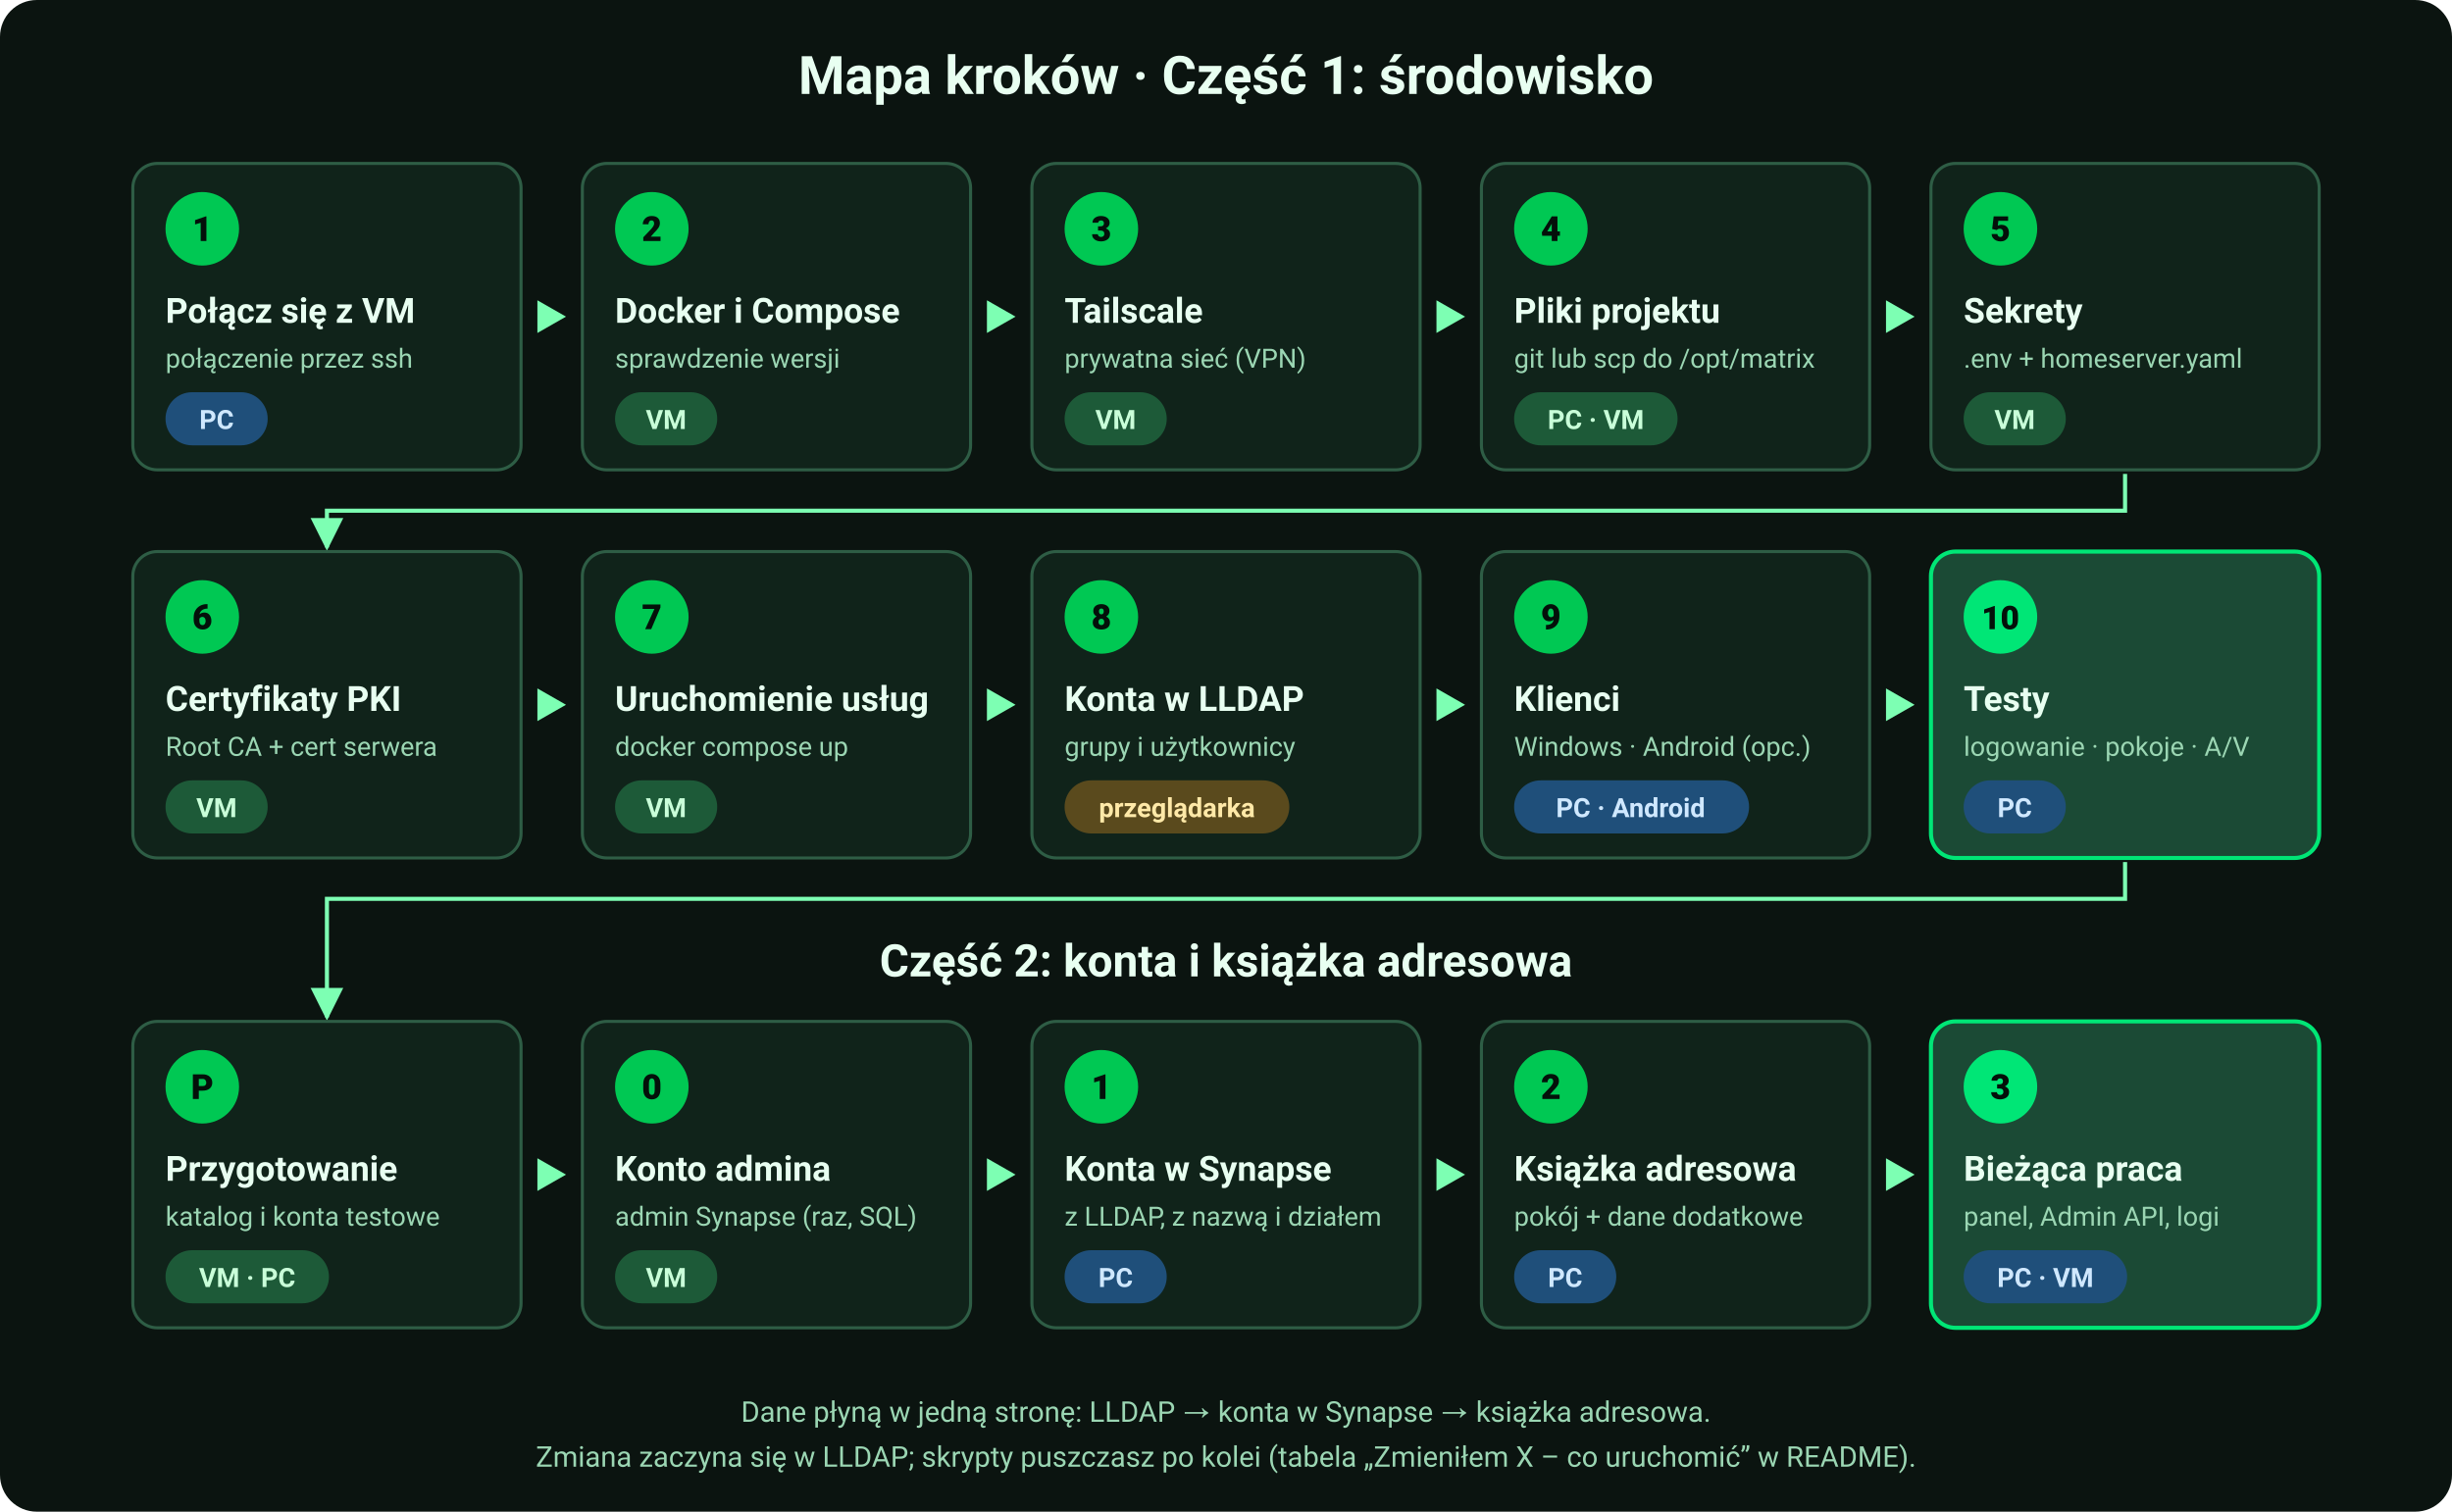
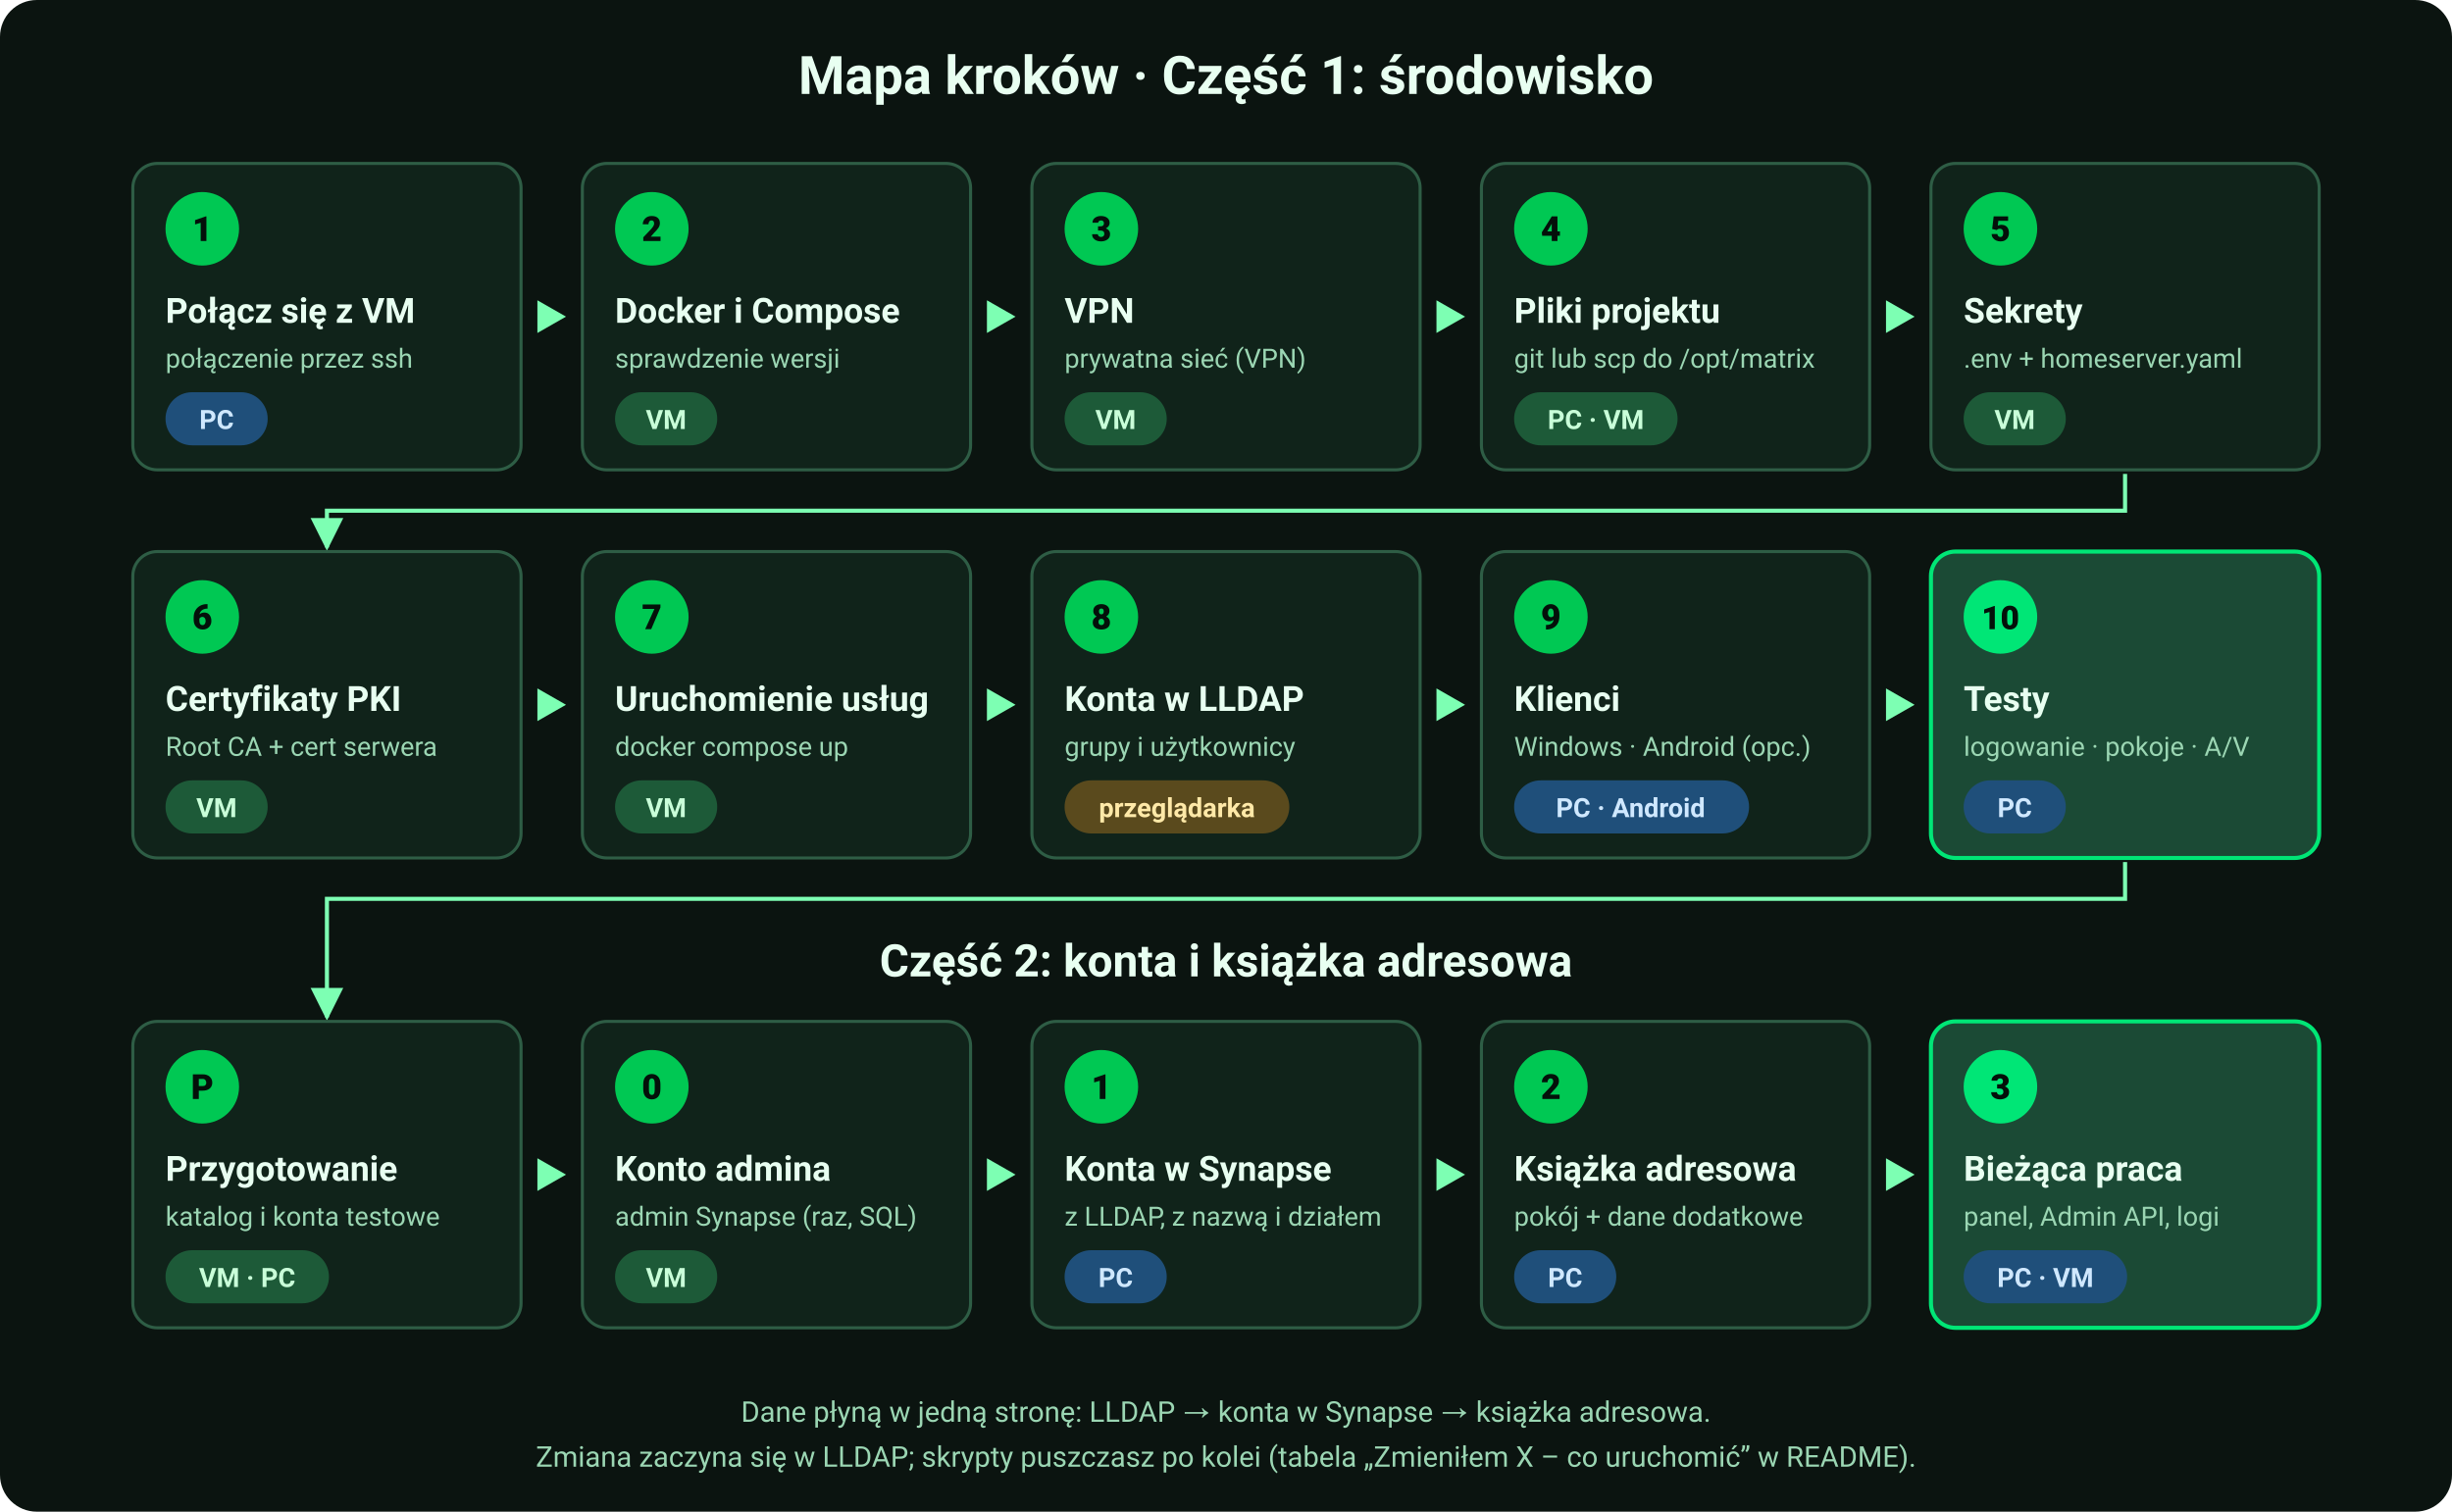
<svg xmlns="http://www.w3.org/2000/svg" viewBox="0 0 1200 740" width="1200" height="740" font-family="'Segoe UI', Roboto, Helvetica, Arial, sans-serif" role="img" aria-labelledby="t d">
  <defs>
    <marker id="arr" viewBox="0 0 10 10" refX="9" refY="5" markerWidth="8" markerHeight="8" orient="auto-start-reverse">
      <path d="M0,0 L10,5 L0,10 z" fill="#7dffb3" />
    </marker>
  </defs>
  <rect width="1200" height="740" rx="18" fill="#0b1410" />
  <text x="600" y="46" text-anchor="middle" font-size="26" font-weight="700" fill="#e8fff1">Mapa kroków · Część 1: środowisko</text>
  <rect x="65" y="80" width="190" height="150" rx="12" fill="#10231a" stroke="#2e5d45" stroke-width="1.5" />
  <circle cx="99" cy="112" r="18" fill="#00c853" />
  <text x="99" y="118" text-anchor="middle" font-size="17" font-weight="800" fill="#04100a">1</text>
  <text x="81" y="158" font-size="17" font-weight="700" fill="#e8fff1">Połącz się z VM</text>
  <text x="81" y="180" font-size="13" fill="#9bd6b3">połączenie przez ssh</text>
  <rect x="81" y="192" width="50" height="26" rx="13" fill="#1f4f7a" />
  <text x="106" y="210" text-anchor="middle" font-size="13" font-weight="700" fill="#cfe8ff">PC</text>
  <rect x="285" y="80" width="190" height="150" rx="12" fill="#10231a" stroke="#2e5d45" stroke-width="1.5" />
  <circle cx="319" cy="112" r="18" fill="#00c853" />
  <text x="319" y="118" text-anchor="middle" font-size="17" font-weight="800" fill="#04100a">2</text>
  <text x="301" y="158" font-size="17" font-weight="700" fill="#e8fff1">Docker i Compose</text>
  <text x="301" y="180" font-size="13" fill="#9bd6b3">sprawdzenie wersji</text>
  <rect x="301" y="192" width="50" height="26" rx="13" fill="#1d5a38" />
  <text x="326" y="210" text-anchor="middle" font-size="13" font-weight="700" fill="#c9ffd9">VM</text>
  <rect x="505" y="80" width="190" height="150" rx="12" fill="#10231a" stroke="#2e5d45" stroke-width="1.5" />
  <circle cx="539" cy="112" r="18" fill="#00c853" />
  <text x="539" y="118" text-anchor="middle" font-size="17" font-weight="800" fill="#04100a">3</text>
-   <text x="521" y="158" font-size="17" font-weight="700" fill="#e8fff1">Tailscale</text>
+   <text x="521" y="158" font-size="17" font-weight="700" fill="#e8fff1">VPN</text>
  <text x="521" y="180" font-size="13" fill="#9bd6b3">prywatna sieć (VPN)</text>
  <rect x="521" y="192" width="50" height="26" rx="13" fill="#1d5a38" />
  <text x="546" y="210" text-anchor="middle" font-size="13" font-weight="700" fill="#c9ffd9">VM</text>
  <rect x="725" y="80" width="190" height="150" rx="12" fill="#10231a" stroke="#2e5d45" stroke-width="1.5" />
  <circle cx="759" cy="112" r="18" fill="#00c853" />
  <text x="759" y="118" text-anchor="middle" font-size="17" font-weight="800" fill="#04100a">4</text>
  <text x="741" y="158" font-size="17" font-weight="700" fill="#e8fff1">Pliki projektu</text>
  <text x="741" y="180" font-size="13" fill="#9bd6b3">git lub scp do /opt/matrix</text>
  <rect x="741" y="192" width="80" height="26" rx="13" fill="#1d5a38" />
  <text x="781" y="210" text-anchor="middle" font-size="13" font-weight="700" fill="#c9ffd9">PC · VM</text>
  <rect x="945" y="80" width="190" height="150" rx="12" fill="#10231a" stroke="#2e5d45" stroke-width="1.5" />
  <circle cx="979" cy="112" r="18" fill="#00c853" />
  <text x="979" y="118" text-anchor="middle" font-size="17" font-weight="800" fill="#04100a">5</text>
  <text x="961" y="158" font-size="17" font-weight="700" fill="#e8fff1">Sekrety</text>
  <text x="961" y="180" font-size="13" fill="#9bd6b3">.env + homeserver.yaml</text>
  <rect x="961" y="192" width="50" height="26" rx="13" fill="#1d5a38" />
  <text x="986" y="210" text-anchor="middle" font-size="13" font-weight="700" fill="#c9ffd9">VM</text>
  <path d="M263 147 L277 155 L263 163 z" fill="#7dffb3" />
  <path d="M483 147 L497 155 L483 163 z" fill="#7dffb3" />
  <path d="M703 147 L717 155 L703 163 z" fill="#7dffb3" />
  <path d="M923 147 L937 155 L923 163 z" fill="#7dffb3" />
  <path d="M1040 232 L1040 250 L160 250 L160 268" fill="none" stroke="#7dffb3" stroke-width="2" marker-end="url(#arr)" />
  <rect x="65" y="270" width="190" height="150" rx="12" fill="#10231a" stroke="#2e5d45" stroke-width="1.5" />
  <circle cx="99" cy="302" r="18" fill="#00c853" />
  <text x="99" y="308" text-anchor="middle" font-size="17" font-weight="800" fill="#04100a">6</text>
  <text x="81" y="348" font-size="17" font-weight="700" fill="#e8fff1">Certyfikaty PKI</text>
  <text x="81" y="370" font-size="13" fill="#9bd6b3">Root CA + cert serwera</text>
  <rect x="81" y="382" width="50" height="26" rx="13" fill="#1d5a38" />
  <text x="106" y="400" text-anchor="middle" font-size="13" font-weight="700" fill="#c9ffd9">VM</text>
  <rect x="285" y="270" width="190" height="150" rx="12" fill="#10231a" stroke="#2e5d45" stroke-width="1.5" />
  <circle cx="319" cy="302" r="18" fill="#00c853" />
  <text x="319" y="308" text-anchor="middle" font-size="17" font-weight="800" fill="#04100a">7</text>
  <text x="301" y="348" font-size="17" font-weight="700" fill="#e8fff1">Uruchomienie usług</text>
  <text x="301" y="370" font-size="13" fill="#9bd6b3">docker compose up</text>
  <rect x="301" y="382" width="50" height="26" rx="13" fill="#1d5a38" />
  <text x="326" y="400" text-anchor="middle" font-size="13" font-weight="700" fill="#c9ffd9">VM</text>
  <rect x="505" y="270" width="190" height="150" rx="12" fill="#10231a" stroke="#2e5d45" stroke-width="1.5" />
  <circle cx="539" cy="302" r="18" fill="#00c853" />
  <text x="539" y="308" text-anchor="middle" font-size="17" font-weight="800" fill="#04100a">8</text>
  <text x="521" y="348" font-size="17" font-weight="700" fill="#e8fff1">Konta w LLDAP</text>
  <text x="521" y="370" font-size="13" fill="#9bd6b3">grupy i użytkownicy</text>
  <rect x="521" y="382" width="110" height="26" rx="13" fill="#5a4a1d" />
  <text x="576" y="400" text-anchor="middle" font-size="13" font-weight="700" fill="#ffe9a8">przeglądarka</text>
  <rect x="725" y="270" width="190" height="150" rx="12" fill="#10231a" stroke="#2e5d45" stroke-width="1.5" />
  <circle cx="759" cy="302" r="18" fill="#00c853" />
  <text x="759" y="308" text-anchor="middle" font-size="17" font-weight="800" fill="#04100a">9</text>
  <text x="741" y="348" font-size="17" font-weight="700" fill="#e8fff1">Klienci</text>
  <text x="741" y="370" font-size="13" fill="#9bd6b3">Windows · Android (opc.)</text>
  <rect x="741" y="382" width="115" height="26" rx="13" fill="#1f4f7a" />
  <text x="798" y="400" text-anchor="middle" font-size="13" font-weight="700" fill="#cfe8ff">PC · Android</text>
  <rect x="945" y="270" width="190" height="150" rx="12" fill="#1b4a35" stroke="#00e676" stroke-width="2" />
  <circle cx="979" cy="302" r="18" fill="#00e676" />
  <text x="979" y="308" text-anchor="middle" font-size="16" font-weight="800" fill="#04100a">10</text>
  <text x="961" y="348" font-size="17" font-weight="700" fill="#e8fff1">Testy</text>
  <text x="961" y="370" font-size="13" fill="#9bd6b3">logowanie · pokoje · A/V</text>
  <rect x="961" y="382" width="50" height="26" rx="13" fill="#1f4f7a" />
  <text x="986" y="400" text-anchor="middle" font-size="13" font-weight="700" fill="#cfe8ff">PC</text>
  <path d="M263 337 L277 345 L263 353 z" fill="#7dffb3" />
  <path d="M483 337 L497 345 L483 353 z" fill="#7dffb3" />
  <path d="M703 337 L717 345 L703 353 z" fill="#7dffb3" />
  <path d="M923 337 L937 345 L923 353 z" fill="#7dffb3" />
  <path d="M1040 422 L1040 440 L160 440 L160 498" fill="none" stroke="#7dffb3" stroke-width="2" marker-end="url(#arr)" />
  <text x="600" y="478" text-anchor="middle" font-size="22" font-weight="700" fill="#e8fff1">Część 2: konta i książka adresowa</text>
  <rect x="65" y="500" width="190" height="150" rx="12" fill="#10231a" stroke="#2e5d45" stroke-width="1.5" />
  <circle cx="99" cy="532" r="18" fill="#00c853" />
  <text x="99" y="538" text-anchor="middle" font-size="17" font-weight="800" fill="#04100a">P</text>
  <text x="81" y="578" font-size="17" font-weight="700" fill="#e8fff1">Przygotowanie</text>
  <text x="81" y="600" font-size="13" fill="#9bd6b3">katalog i konta testowe</text>
  <rect x="81" y="612" width="80" height="26" rx="13" fill="#1d5a38" />
  <text x="121" y="630" text-anchor="middle" font-size="13" font-weight="700" fill="#c9ffd9">VM · PC</text>
  <rect x="285" y="500" width="190" height="150" rx="12" fill="#10231a" stroke="#2e5d45" stroke-width="1.5" />
  <circle cx="319" cy="532" r="18" fill="#00c853" />
  <text x="319" y="538" text-anchor="middle" font-size="17" font-weight="800" fill="#04100a">0</text>
  <text x="301" y="578" font-size="17" font-weight="700" fill="#e8fff1">Konto admina</text>
  <text x="301" y="600" font-size="13" fill="#9bd6b3">admin Synapse (raz, SQL)</text>
  <rect x="301" y="612" width="50" height="26" rx="13" fill="#1d5a38" />
  <text x="326" y="630" text-anchor="middle" font-size="13" font-weight="700" fill="#c9ffd9">VM</text>
  <rect x="505" y="500" width="190" height="150" rx="12" fill="#10231a" stroke="#2e5d45" stroke-width="1.5" />
  <circle cx="539" cy="532" r="18" fill="#00c853" />
  <text x="539" y="538" text-anchor="middle" font-size="17" font-weight="800" fill="#04100a">1</text>
  <text x="521" y="578" font-size="17" font-weight="700" fill="#e8fff1">Konta w Synapse</text>
  <text x="521" y="600" font-size="13" fill="#9bd6b3">z LLDAP, z nazwą i działem</text>
  <rect x="521" y="612" width="50" height="26" rx="13" fill="#1f4f7a" />
  <text x="546" y="630" text-anchor="middle" font-size="13" font-weight="700" fill="#cfe8ff">PC</text>
  <rect x="725" y="500" width="190" height="150" rx="12" fill="#10231a" stroke="#2e5d45" stroke-width="1.5" />
  <circle cx="759" cy="532" r="18" fill="#00c853" />
  <text x="759" y="538" text-anchor="middle" font-size="17" font-weight="800" fill="#04100a">2</text>
  <text x="741" y="578" font-size="17" font-weight="700" fill="#e8fff1">Książka adresowa</text>
  <text x="741" y="600" font-size="13" fill="#9bd6b3">pokój + dane dodatkowe</text>
  <rect x="741" y="612" width="50" height="26" rx="13" fill="#1f4f7a" />
  <text x="766" y="630" text-anchor="middle" font-size="13" font-weight="700" fill="#cfe8ff">PC</text>
  <rect x="945" y="500" width="190" height="150" rx="12" fill="#1b4a35" stroke="#00e676" stroke-width="2" />
  <circle cx="979" cy="532" r="18" fill="#00e676" />
  <text x="979" y="538" text-anchor="middle" font-size="17" font-weight="800" fill="#04100a">3</text>
  <text x="961" y="578" font-size="17" font-weight="700" fill="#e8fff1">Bieżąca praca</text>
  <text x="961" y="600" font-size="13" fill="#9bd6b3">panel, Admin API, logi</text>
  <rect x="961" y="612" width="80" height="26" rx="13" fill="#1f4f7a" />
  <text x="1001" y="630" text-anchor="middle" font-size="13" font-weight="700" fill="#cfe8ff">PC · VM</text>
  <path d="M263 567 L277 575 L263 583 z" fill="#7dffb3" />
  <path d="M483 567 L497 575 L483 583 z" fill="#7dffb3" />
  <path d="M703 567 L717 575 L703 583 z" fill="#7dffb3" />
  <path d="M923 567 L937 575 L923 583 z" fill="#7dffb3" />
  <text x="600" y="696" text-anchor="middle" font-size="14" fill="#9bd6b3">Dane płyną w jedną stronę: LLDAP → konta w Synapse → książka adresowa.</text>
  <text x="600" y="718" text-anchor="middle" font-size="14" fill="#9bd6b3">Zmiana zaczyna się w LLDAP; skrypty puszczasz po kolei (tabela „Zmieniłem X – co uruchomić” w README).</text>
</svg>
